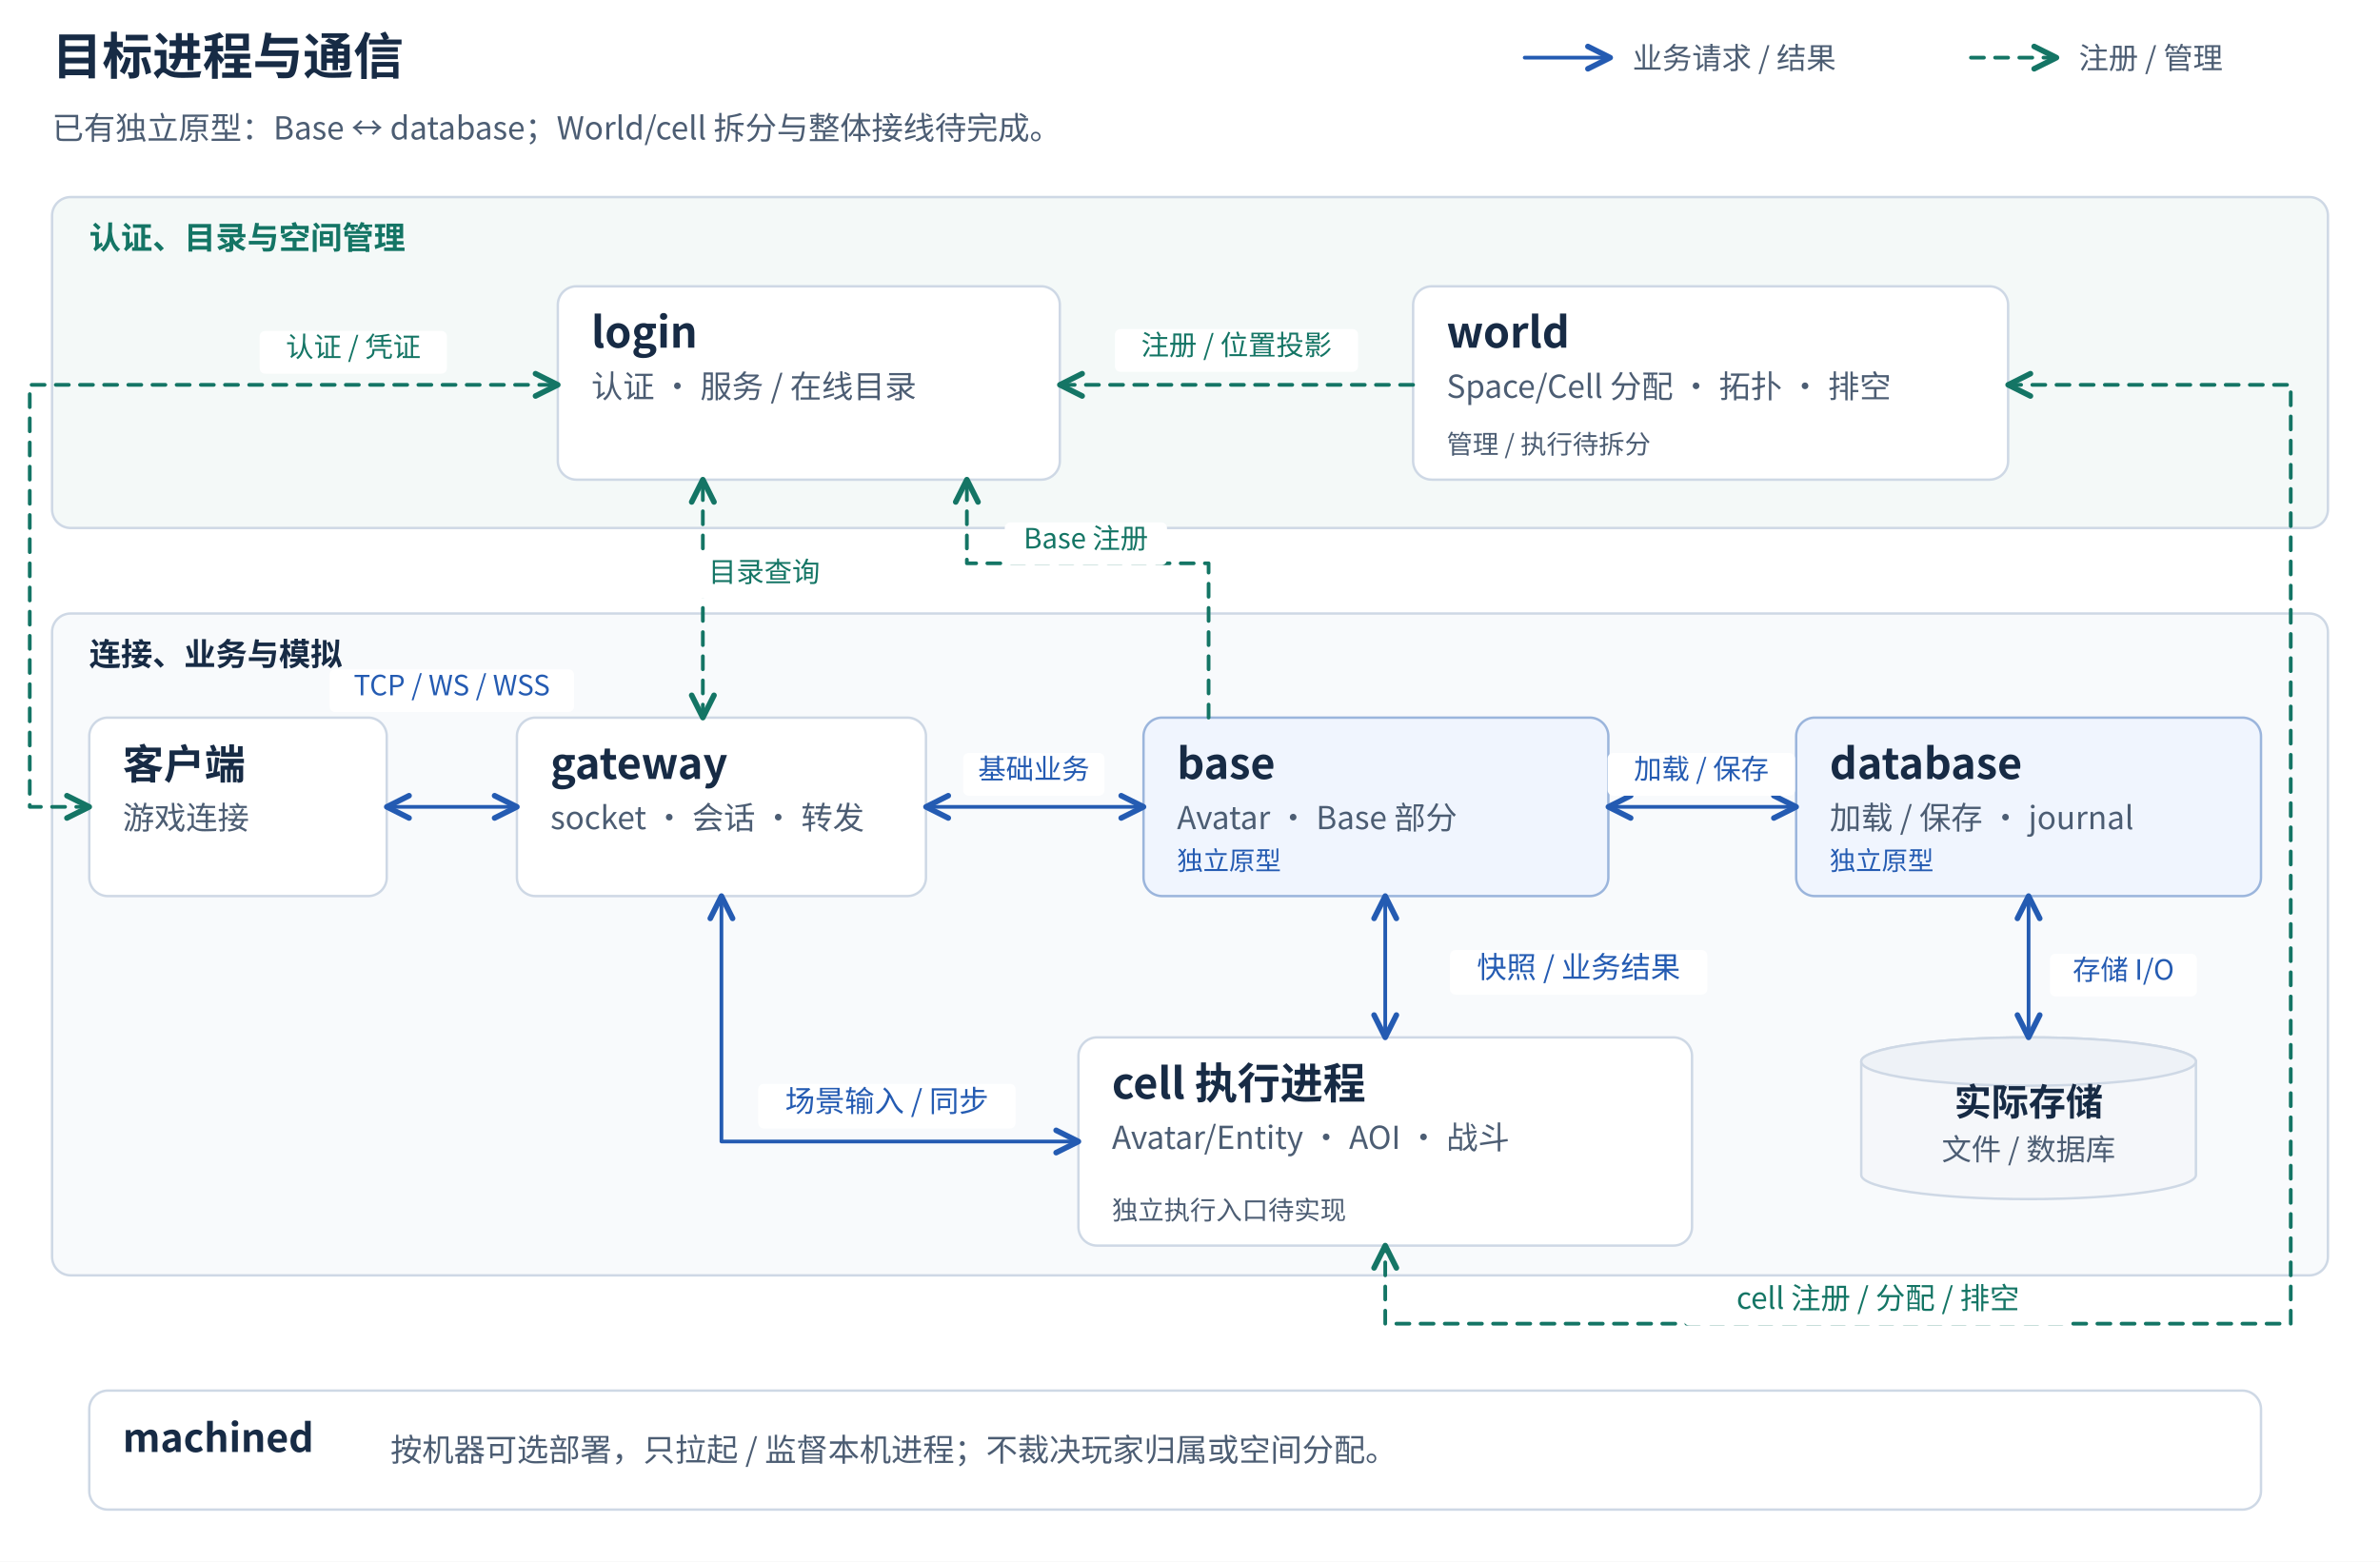
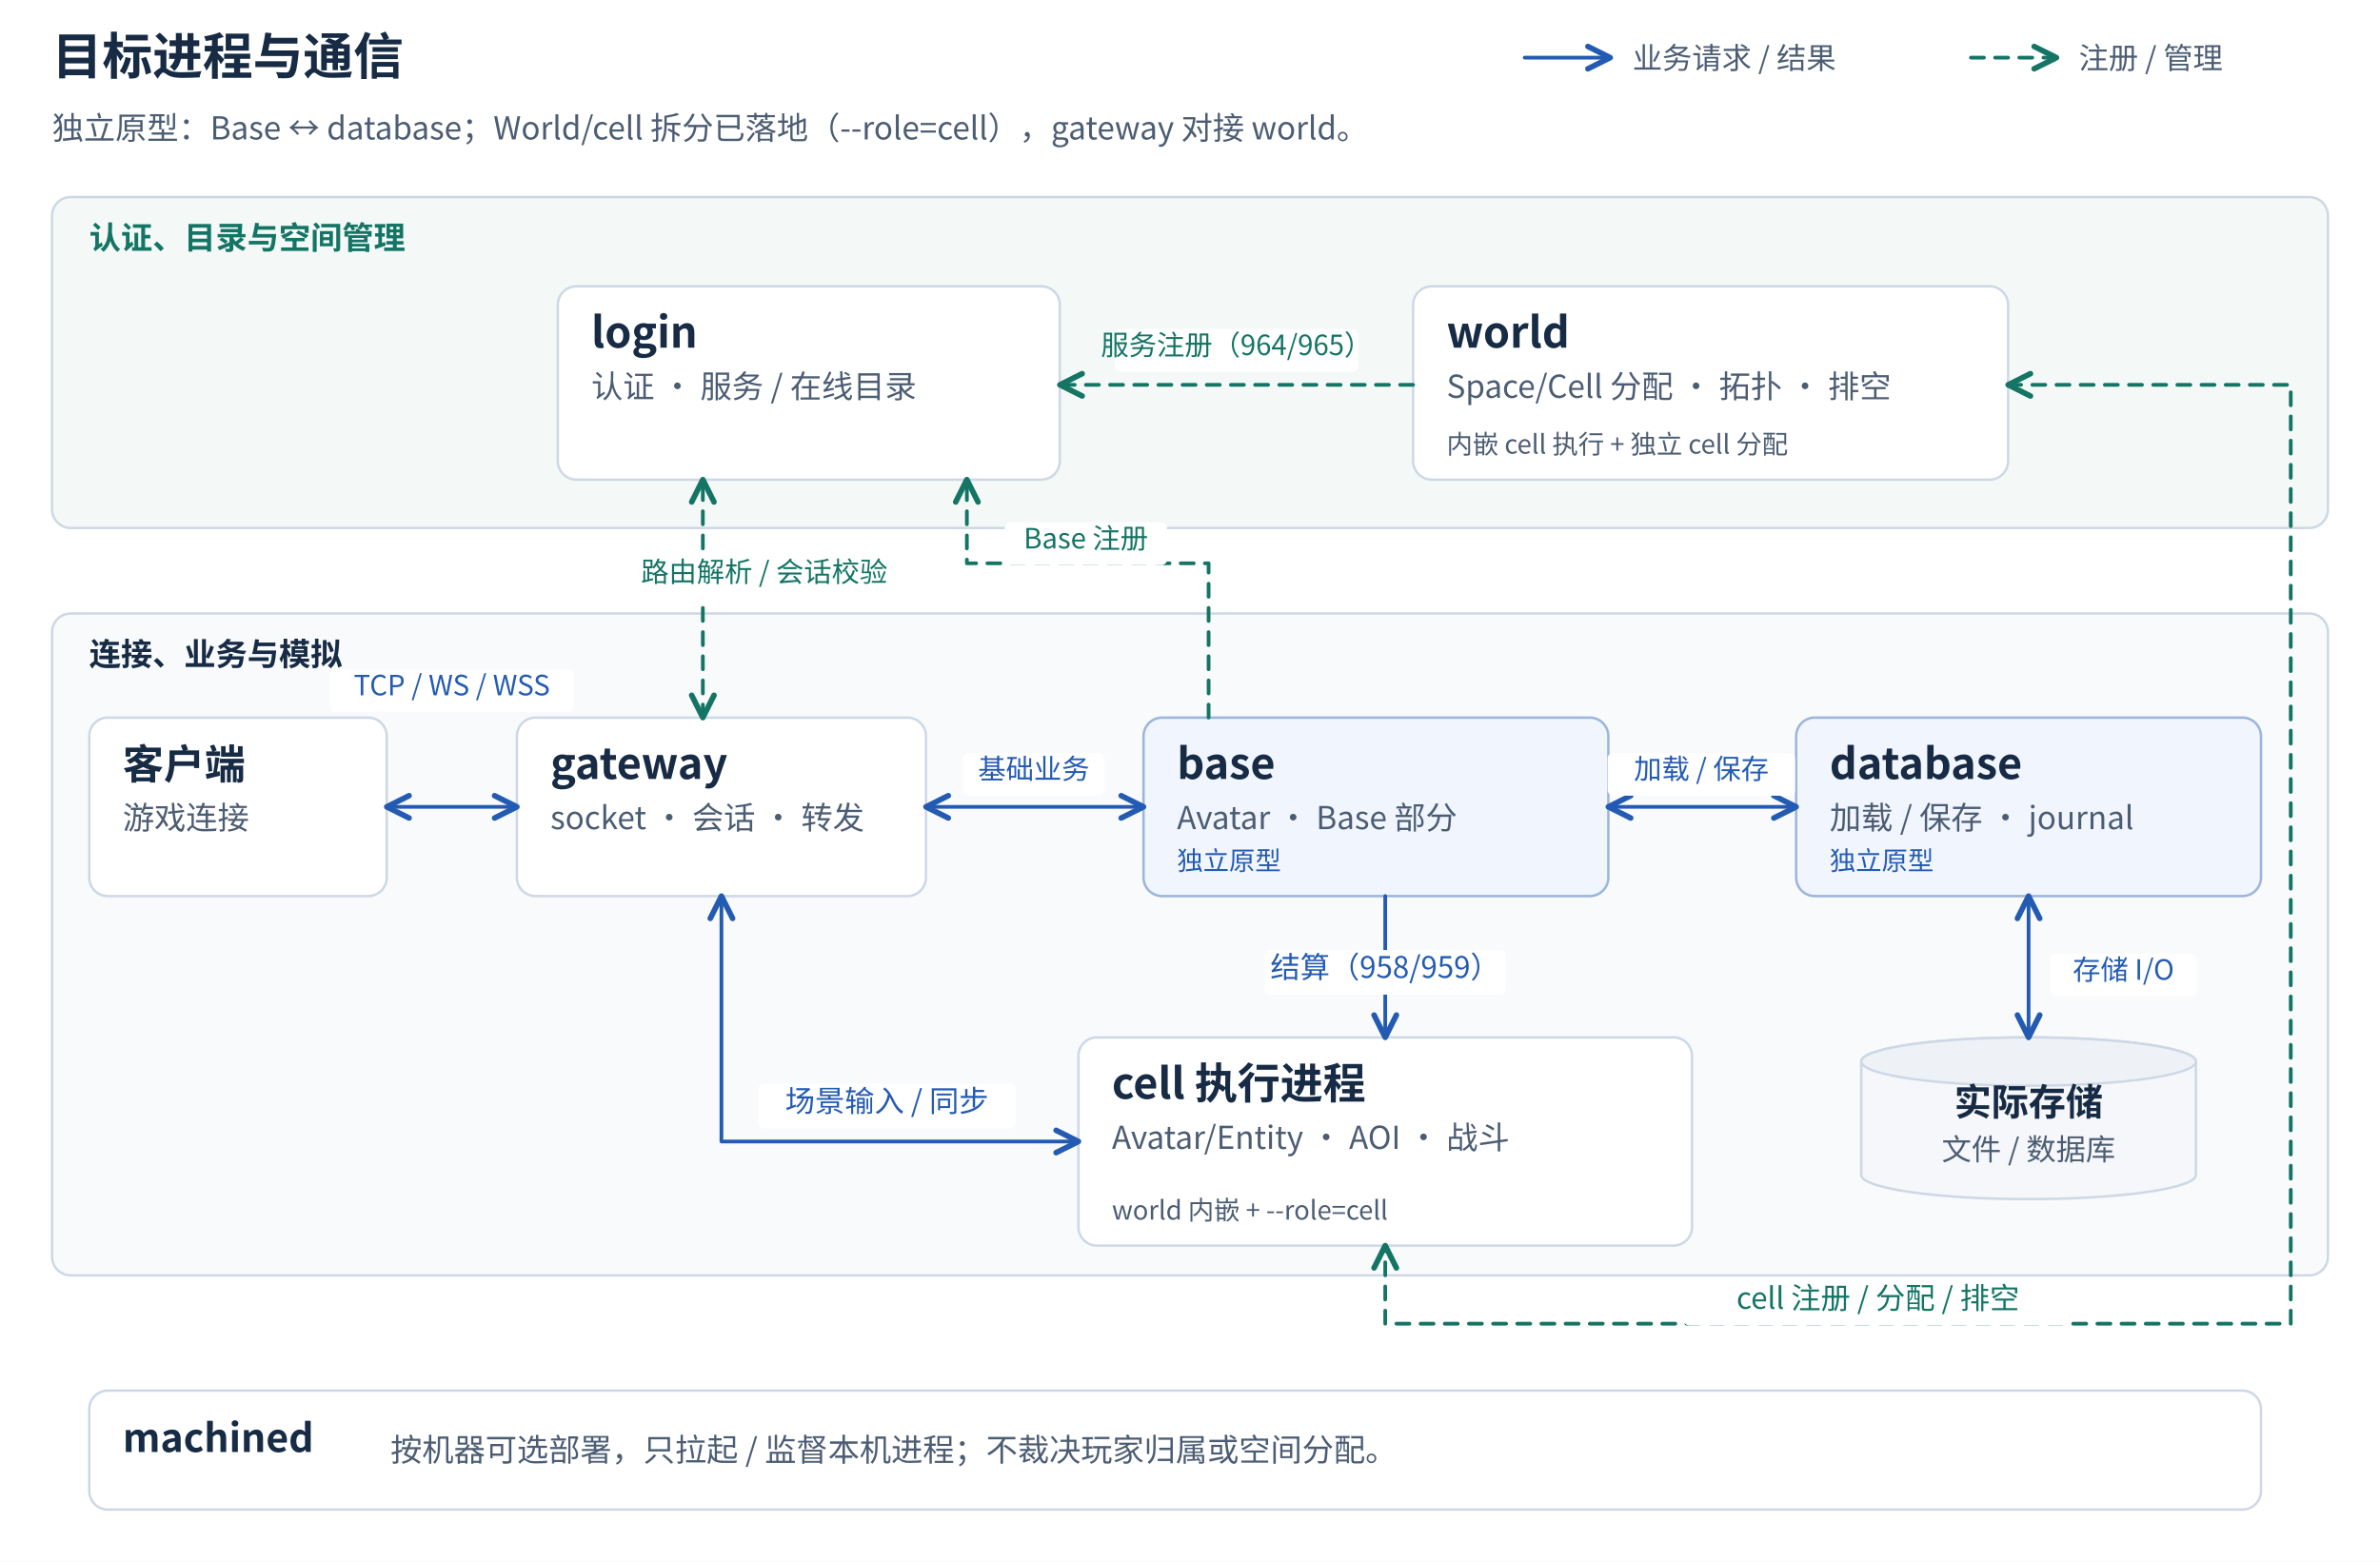
<svg xmlns="http://www.w3.org/2000/svg" width="1280" height="840" viewBox="0 0 1280 840" role="img" aria-labelledby="title desc" lang="zh-CN">
  <defs>
    <marker id="blue" markerWidth="8" markerHeight="8" refX="7" refY="4" orient="auto-start-reverse">
      <path d="M1 1 L7 4 L1 7" fill="none" stroke="#245bb2" stroke-width="1.5" stroke-linecap="round" stroke-linejoin="round" />
    </marker>
    <marker id="teal" markerWidth="8" markerHeight="8" refX="7" refY="4" orient="auto-start-reverse">
      <path d="M1 1 L7 4 L1 7" fill="none" stroke="#147565" stroke-width="1.5" stroke-linecap="round" stroke-linejoin="round" />
    </marker>
    <style>text{font-family:ui-sans-serif,system-ui,-apple-system,"Segoe UI","Noto Sans CJK SC","Microsoft YaHei",sans-serif;fill:#172b45}.sub{fill:#4c5d73}.blue{fill:#245bb2}.teal{fill:#147565}</style>
  </defs>
  <rect width="1280" height="840" fill="#fff" />
  <text x="28" y="40" font-size="27" font-weight="600" text-anchor="start">目标进程与通信</text>
  <path d="M820 31 L866 31" fill="none" stroke="#245bb2" stroke-width="2" stroke-linecap="round" stroke-linejoin="round" marker-end="url(#blue)" />
  <text x="878" y="37" font-size="16" font-weight="400" text-anchor="start" class="sub">业务请求 / 结果</text>
  <path d="M1060 31 L1106 31" fill="none" stroke="#147565" stroke-width="2" stroke-linecap="round" stroke-linejoin="round" marker-end="url(#teal)" stroke-dasharray="7 6" />
  <text x="1118" y="37" font-size="16" font-weight="400" text-anchor="start" class="sub">注册 / 管理</text>
-   <text x="28" y="75" font-size="17" font-weight="400" text-anchor="start" class="sub">已有独立原型：Base ↔ database；World/cell 拆分与整体接线待完成。</text>
+   <text x="28" y="75" font-size="17" font-weight="400" text-anchor="start" class="sub">独立原型：Base ↔ database；World/cell 拆分已落地（--role=cell），gateway 对接 world。</text>
  <rect x="28" y="106" width="1224" height="178" rx="10" fill="#f4f9f8" stroke="#ced8e5" stroke-width="1.3" />
  <text x="48" y="134" font-size="17" font-weight="600" text-anchor="start" class="teal">认证、目录与空间管理</text>
  <g data-node="login">
    <rect x="300" y="154" width="270" height="104" rx="10" fill="#fff" stroke="#ced8e5" stroke-width="1.3" />
    <text x="318" y="187" font-size="23" font-weight="600" text-anchor="start">login</text>
    <text x="318" y="214" font-size="17" font-weight="400" text-anchor="start" class="sub">认证 · 服务 / 在线目录</text>
  </g>
  <g data-node="world">
    <rect x="760" y="154" width="320" height="104" rx="10" fill="#fff" stroke="#ced8e5" stroke-width="1.3" />
    <text x="778" y="187" font-size="23" font-weight="600" text-anchor="start">world</text>
    <text x="778" y="214" font-size="17" font-weight="400" text-anchor="start" class="sub">Space/Cell 分配 · 拓扑 · 排空</text>
-     <text x="778" y="244" font-size="14" font-weight="500" text-anchor="start" class="sub">管理 / 执行待拆分</text>
+     <text x="778" y="244" font-size="14" font-weight="500" text-anchor="start" class="sub">内嵌 cell 执行 + 独立 cell 分配</text>
  </g>
  <path d="M760 207 L570 207" fill="none" stroke="#147565" stroke-width="2" stroke-linecap="round" stroke-linejoin="round" marker-end="url(#teal)" stroke-dasharray="7 6" />
  <rect x="599.625" y="177" width="130.75" height="23" rx="3" fill="#fff" stroke="none" stroke-width="1.3" />
-   <text x="665" y="191" font-size="15" font-weight="500" text-anchor="middle" class="teal">注册 / 位置投影</text>
+   <text x="665" y="191" font-size="15" font-weight="500" text-anchor="middle" class="teal">服务注册（964/965）</text>
  <rect x="28" y="330" width="1224" height="356" rx="10" fill="#f8fafc" stroke="#ced8e5" stroke-width="1.3" />
  <text x="48" y="358" font-size="17" font-weight="600" text-anchor="start">连接、业务与模拟</text>
  <g data-node="客户端">
    <rect x="48" y="386" width="160" height="96" rx="10" fill="#fff" stroke="#ced8e5" stroke-width="1.3" />
    <text x="66" y="419" font-size="22" font-weight="600" text-anchor="start">客户端</text>
    <text x="66" y="446" font-size="17" font-weight="400" text-anchor="start" class="sub">游戏连接</text>
  </g>
  <g data-node="gateway">
    <rect x="278" y="386" width="220" height="96" rx="10" fill="#fff" stroke="#ced8e5" stroke-width="1.3" />
    <text x="296" y="419" font-size="23" font-weight="600" text-anchor="start">gateway</text>
    <text x="296" y="446" font-size="17" font-weight="400" text-anchor="start" class="sub">socket · 会话 · 转发</text>
  </g>
  <g data-node="base">
    <rect x="615" y="386" width="250" height="96" rx="10" fill="#f0f5fe" stroke="#9bb5dc" stroke-width="1.3" />
    <text x="633" y="419" font-size="23" font-weight="600" text-anchor="start">base</text>
    <text x="633" y="446" font-size="17" font-weight="400" text-anchor="start" class="sub">Avatar · Base 部分</text>
    <text x="633" y="468" font-size="14" font-weight="500" text-anchor="start" class="blue">独立原型</text>
  </g>
  <g data-node="database">
    <rect x="966" y="386" width="250" height="96" rx="10" fill="#f0f5fe" stroke="#9bb5dc" stroke-width="1.3" />
    <text x="984" y="419" font-size="23" font-weight="600" text-anchor="start">database</text>
    <text x="984" y="446" font-size="17" font-weight="400" text-anchor="start" class="sub">加载 / 保存 · journal</text>
    <text x="984" y="468" font-size="14" font-weight="500" text-anchor="start" class="blue">独立原型</text>
  </g>
  <g data-node="cell 执行进程">
    <rect x="580" y="558" width="330" height="112" rx="10" fill="#fff" stroke="#ced8e5" stroke-width="1.3" />
    <text x="598" y="591" font-size="23" font-weight="600" text-anchor="start">cell 执行进程</text>
    <text x="598" y="618" font-size="17" font-weight="400" text-anchor="start" class="sub">Avatar/Entity · AOI · 战斗</text>
-     <text x="598" y="656" font-size="14" font-weight="500" text-anchor="start" class="sub">独立执行入口待实现</text>
+     <text x="598" y="656" font-size="14" font-weight="500" text-anchor="start" class="sub">world 内嵌 + --role=cell</text>
  </g>
  <path d="M1001 571 A90.0 13 0 0 1 1181 571 V632 A90.0 13 0 0 1 1001 632 Z" fill="#f5f7fa" stroke="#ced8e5" stroke-width="1.3" />
  <ellipse cx="1091.0" cy="571" rx="90.0" ry="13" fill="#eef2f7" stroke="#ced8e5" stroke-width="1.3" />
  <text x="1091.0" y="600" font-size="20" font-weight="600" text-anchor="middle">实际存储</text>
  <text x="1091.0" y="624" font-size="16" font-weight="400" text-anchor="middle" class="sub">文件 / 数据库</text>
  <path d="M208 434 L278 434" fill="none" stroke="#245bb2" stroke-width="2" stroke-linecap="round" stroke-linejoin="round" marker-end="url(#blue)" marker-start="url(#blue)" />
  <rect x="177.25" y="360" width="131.5" height="23" rx="3" fill="#fff" stroke="none" stroke-width="1.3" />
  <text x="243" y="374" font-size="15" font-weight="500" text-anchor="middle" class="blue">TCP / WS / WSS</text>
  <path d="M498 434 L615 434" fill="none" stroke="#245bb2" stroke-width="2" stroke-linecap="round" stroke-linejoin="round" marker-end="url(#blue)" marker-start="url(#blue)" />
  <rect x="518.0" y="405" width="76" height="23" rx="3" fill="#fff" stroke="none" stroke-width="1.3" />
  <text x="556" y="419" font-size="15" font-weight="500" text-anchor="middle" class="blue">基础业务</text>
  <path d="M865 434 L966 434" fill="none" stroke="#245bb2" stroke-width="2" stroke-linecap="round" stroke-linejoin="round" marker-end="url(#blue)" marker-start="url(#blue)" />
  <rect x="864.625" y="405" width="100.75" height="23" rx="3" fill="#fff" stroke="none" stroke-width="1.3" />
  <text x="915" y="419" font-size="15" font-weight="500" text-anchor="middle" class="blue">加载 / 保存</text>
  <path d="M388 482 L388 614 L580 614" fill="none" stroke="#245bb2" stroke-width="2" stroke-linecap="round" stroke-linejoin="round" marker-end="url(#blue)" marker-start="url(#blue)" />
  <rect x="407.8" y="583" width="138.4" height="24" rx="3" fill="#fff" stroke="none" stroke-width="1.3" />
  <text x="477" y="598" font-size="16" font-weight="500" text-anchor="middle" class="blue">场景输入 / 同步</text>
-   <path d="M745 482 L745 558" fill="none" stroke="#245bb2" stroke-width="2" stroke-linecap="round" stroke-linejoin="round" marker-end="url(#blue)" marker-start="url(#blue)" />
-   <rect x="779.8" y="511" width="138.4" height="24" rx="3" fill="#fff" stroke="none" stroke-width="1.3" />
-   <text x="849" y="526" font-size="16" font-weight="500" text-anchor="middle" class="blue">快照 / 业务结果</text>
+   <path d="M745 482 L745 558" fill="none" stroke="#245bb2" stroke-width="2" stroke-linecap="round" stroke-linejoin="round" marker-end="url(#blue)" />
+   <rect x="680" y="511" width="130" height="24" rx="3" fill="#fff" stroke="none" stroke-width="1.3" />
+   <text x="745" y="526" font-size="16" font-weight="500" text-anchor="middle" class="blue">结算（958/959）</text>
  <path d="M1091 482 L1091 558" fill="none" stroke="#245bb2" stroke-width="2" stroke-linecap="round" stroke-linejoin="round" marker-end="url(#blue)" marker-start="url(#blue)" />
  <rect x="1102.5" y="513" width="79.0" height="23" rx="3" fill="#fff" stroke="none" stroke-width="1.3" />
  <text x="1142" y="527" font-size="15" font-weight="500" text-anchor="middle" class="blue">存储 I/O</text>
  <path d="M378 386 L378 258" fill="none" stroke="#147565" stroke-width="2" stroke-linecap="round" stroke-linejoin="round" marker-end="url(#teal)" marker-start="url(#teal)" stroke-dasharray="7 6" />
-   <rect x="373.0" y="299" width="76" height="23" rx="3" fill="#fff" stroke="none" stroke-width="1.3" />
-   <text x="411" y="313" font-size="15" font-weight="500" text-anchor="middle" class="teal">目录查询</text>
+   <rect x="336" y="299" width="150" height="23" rx="3" fill="#fff" stroke="none" stroke-width="1.3" />
+   <text x="411" y="313" font-size="15" font-weight="500" text-anchor="middle" class="teal">路由解析 / 会话校验</text>
  <path d="M650 386 L650 303 L520 303 L520 258" fill="none" stroke="#147565" stroke-width="2" stroke-linecap="round" stroke-linejoin="round" marker-end="url(#teal)" stroke-dasharray="7 6" />
  <rect x="540.375" y="281" width="87.25" height="23" rx="3" fill="#fff" stroke="none" stroke-width="1.3" />
  <text x="584" y="295" font-size="15" font-weight="500" text-anchor="middle" class="teal">Base 注册</text>
-   <path d="M48 434 L16 434 L16 207 L300 207" fill="none" stroke="#147565" stroke-width="2" stroke-linecap="round" stroke-linejoin="round" marker-end="url(#teal)" marker-start="url(#teal)" stroke-dasharray="7 6" />
-   <rect x="139.625" y="178" width="100.75" height="23" rx="3" fill="#fff" stroke="none" stroke-width="1.3" />
-   <text x="190" y="192" font-size="15" font-weight="500" text-anchor="middle" class="teal">认证 / 凭证</text>
  <path d="M1080 207 L1232 207 L1232 712 L745 712 L745 670" fill="none" stroke="#147565" stroke-width="2" stroke-linecap="round" stroke-linejoin="round" marker-end="url(#teal)" marker-start="url(#teal)" stroke-dasharray="7 6" />
  <rect x="905.6" y="689" width="208.8" height="24" rx="3" fill="#fff" stroke="none" stroke-width="1.3" />
  <text x="1010" y="704" font-size="16" font-weight="500" text-anchor="middle" class="teal">cell 注册 / 分配 / 排空</text>
  <g data-node="machined">
    <rect x="48" y="748" width="1168" height="64" rx="10" fill="#fff" stroke="#ced8e5" stroke-width="1.3" />
    <text x="66" y="781" font-size="21" font-weight="600" text-anchor="start">machined</text>
  </g>
  <text x="210" y="786" font-size="17" font-weight="400" text-anchor="start" class="sub">按机器可选部署，只拉起 / 监督本机进程；不裁决玩家归属或空间分配。</text>
</svg>
